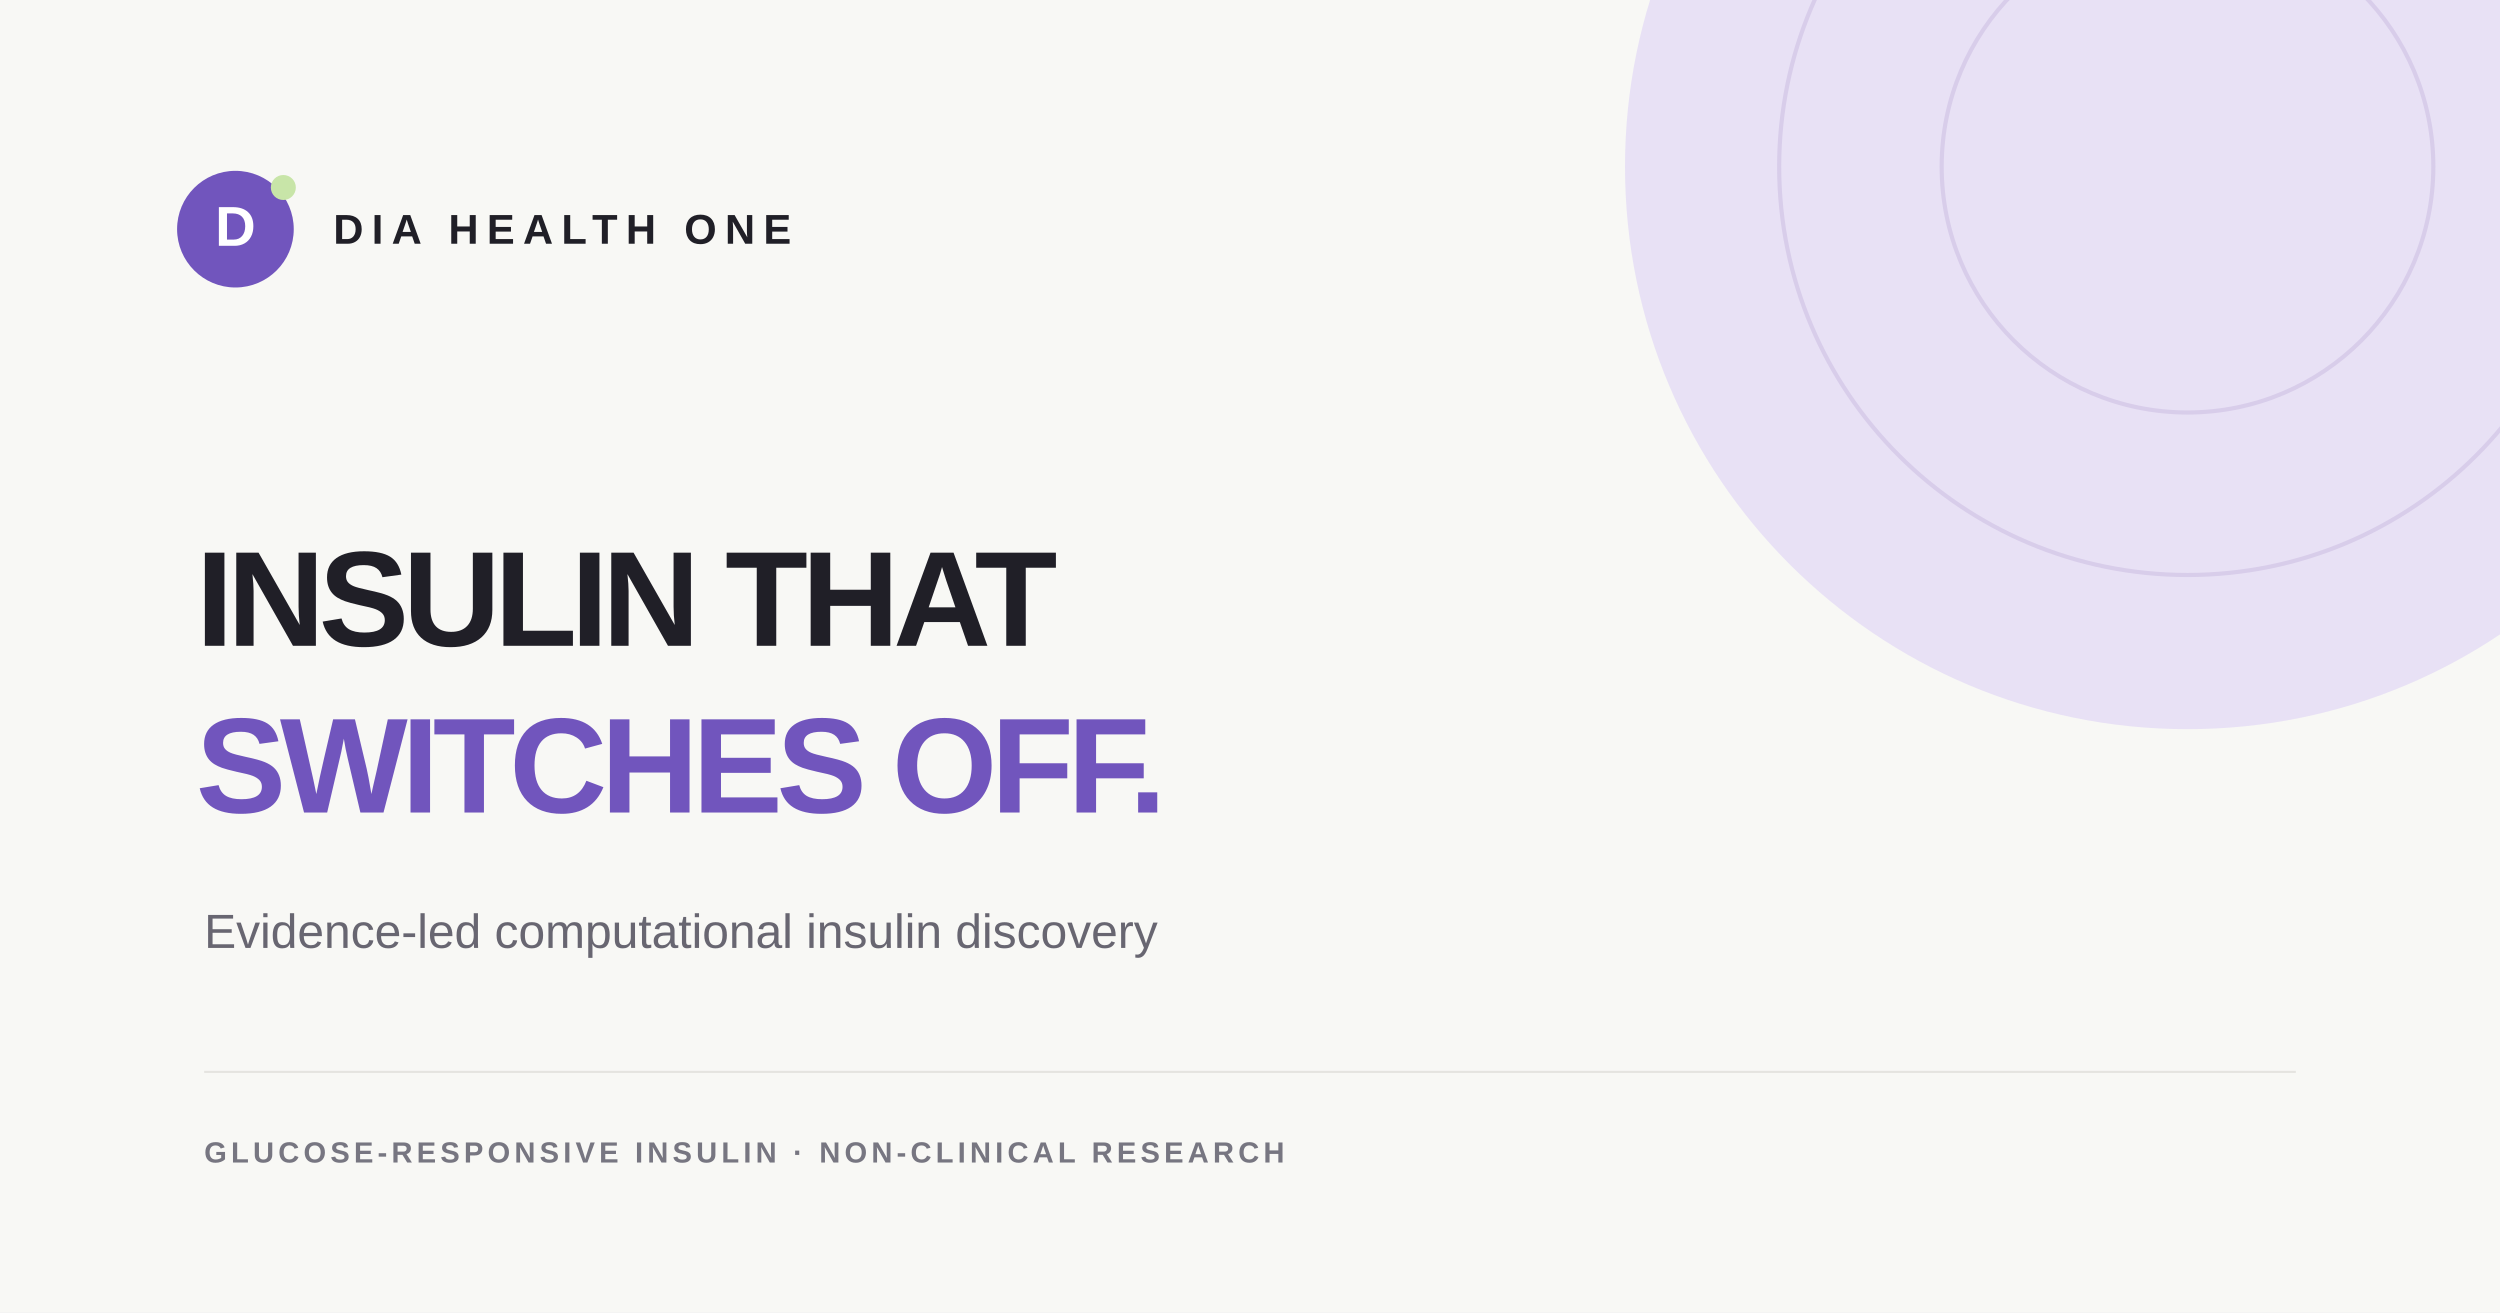
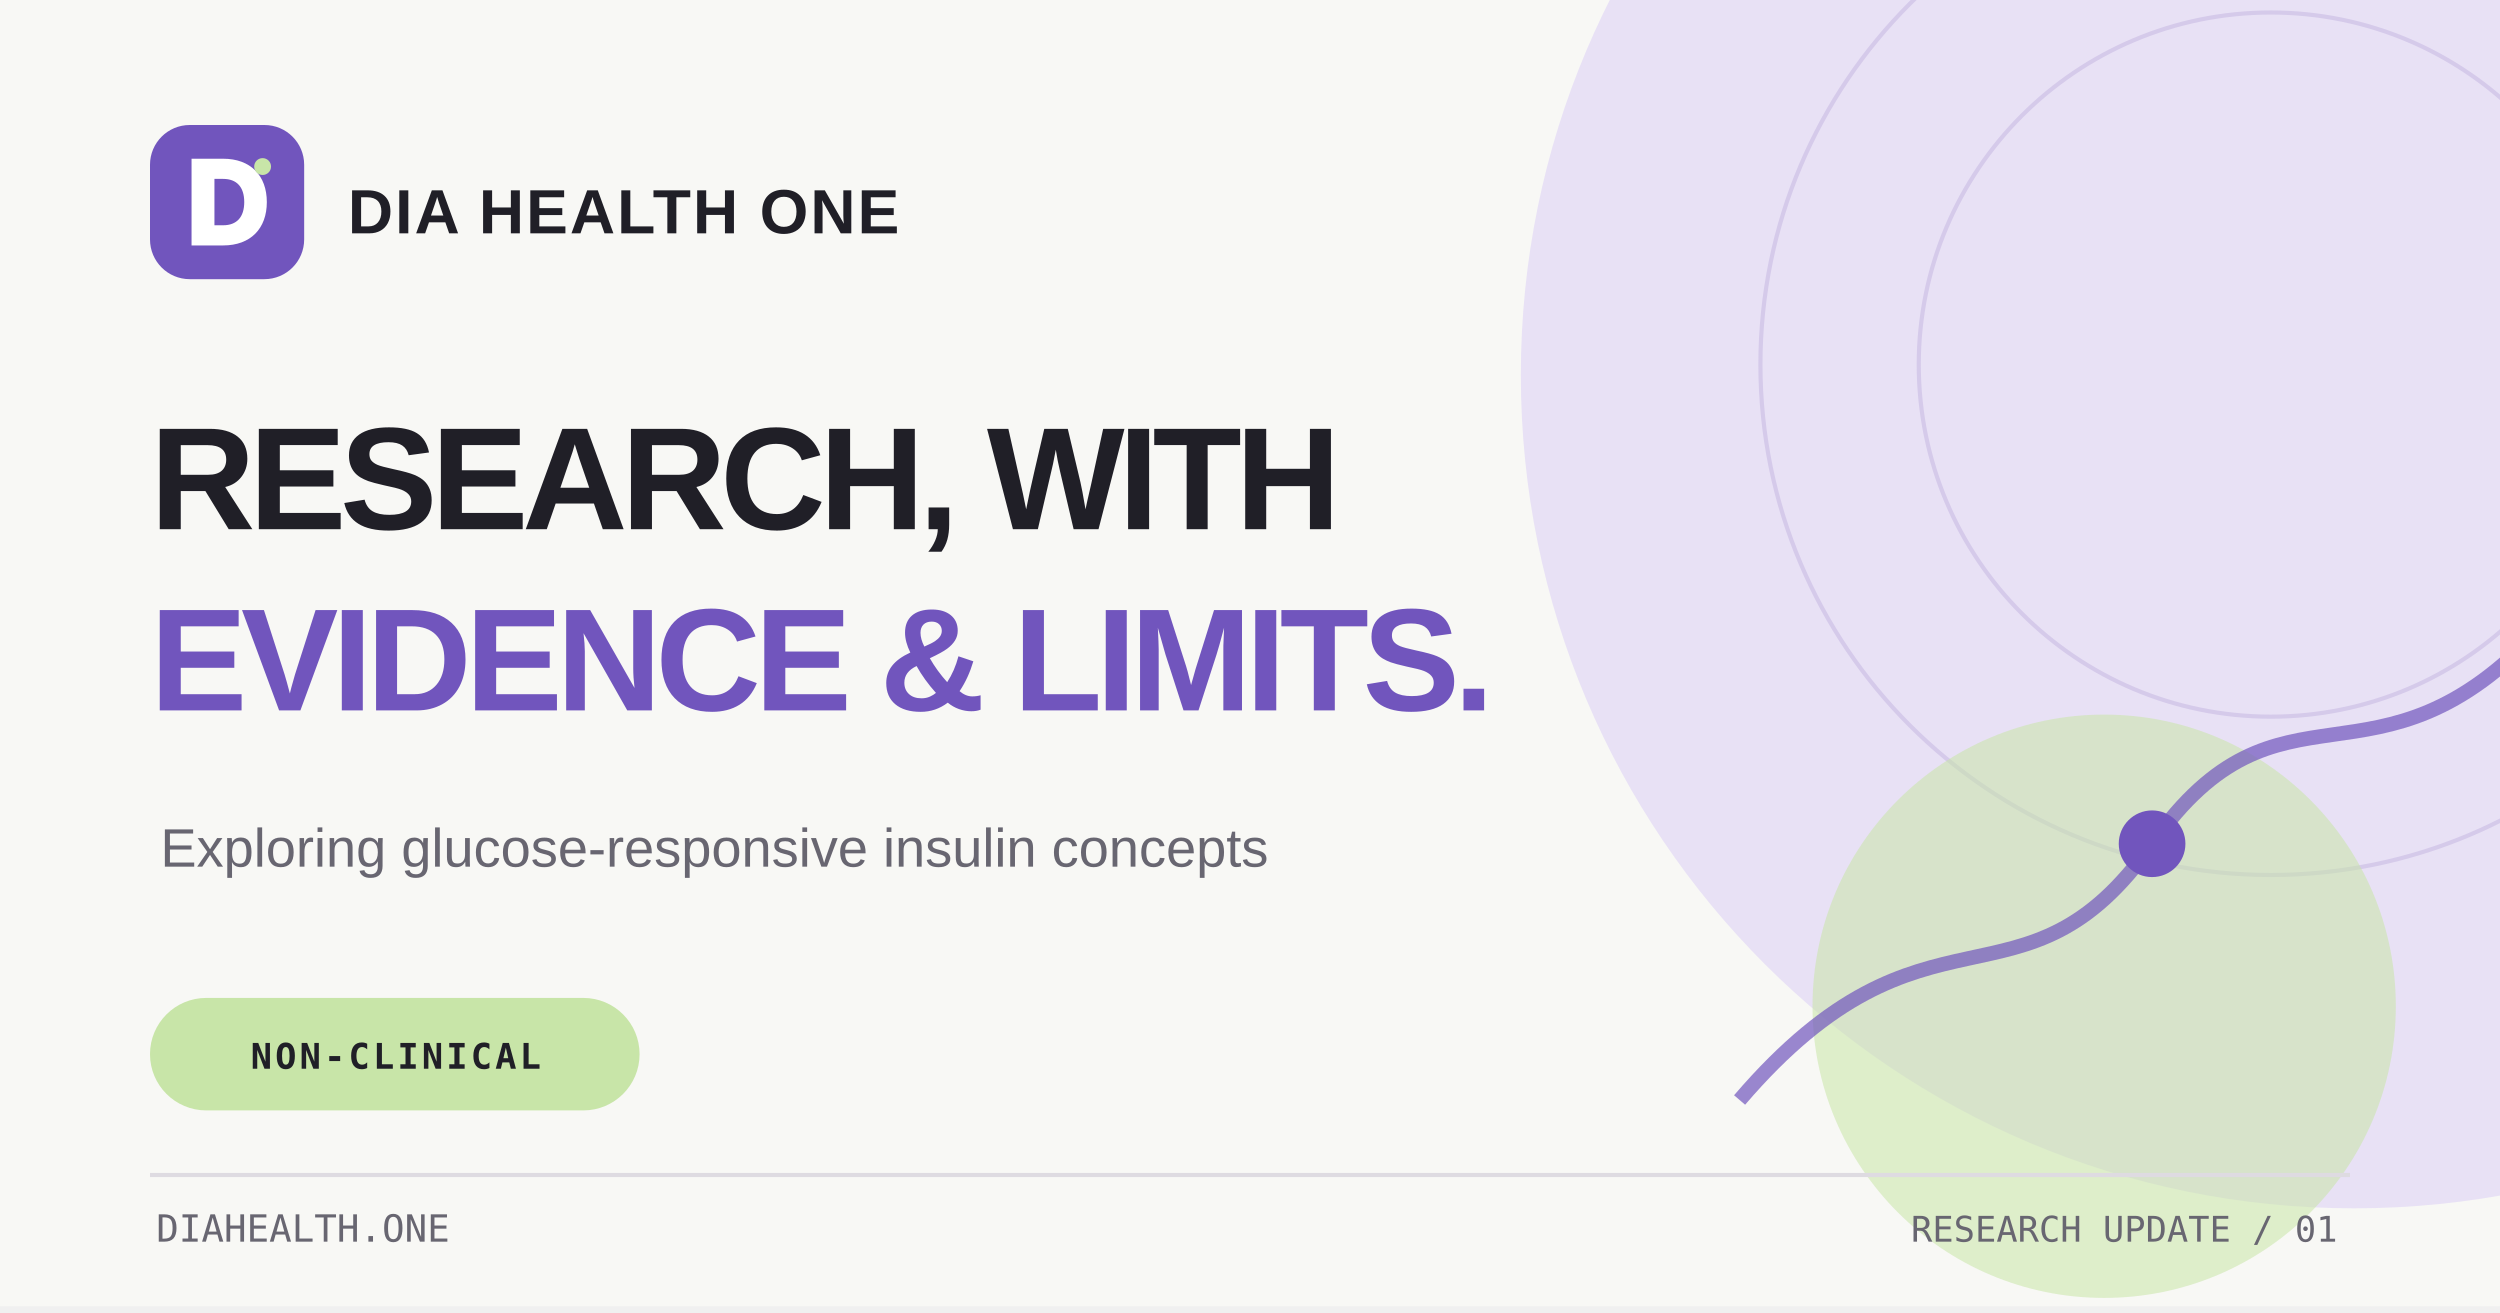
- <svg xmlns="http://www.w3.org/2000/svg" width="1200" height="630" viewBox="0 0 1200 630">
-   <rect width="1200" height="630" fill="#f8f8f5" />
-   <circle cx="1050" cy="80" r="270" fill="#e8e1f5" />
-   <circle cx="1050" cy="80" r="196" fill="none" stroke="#d8cdea" stroke-width="2" />
-   <circle cx="1050" cy="80" r="118" fill="none" stroke="#d8cdea" stroke-width="2" />
-   <circle cx="113" cy="110" r="28" fill="#7155bd" />
-   <text x="113" y="118" text-anchor="middle" font-family="Arial,sans-serif" font-size="27" font-weight="700" fill="#fff">D</text>
-   <circle cx="136" cy="90" r="6" fill="#c8e5a8" />
-   <text x="160" y="117" font-family="Arial,sans-serif" font-size="20" font-weight="700" letter-spacing="4" fill="#201f27">DIA HEALTH ONE</text>
-   <text x="94" y="310" font-family="Arial,sans-serif" font-size="65" font-weight="700" letter-spacing="-3" fill="#201f27">INSULIN THAT</text>
-   <text x="94" y="390" font-family="Arial,sans-serif" font-size="65" font-weight="700" letter-spacing="-3" fill="#7155bd">SWITCHES OFF.</text>
-   <text x="98" y="455" font-family="Arial,sans-serif" font-size="23" fill="#686671">Evidence-led computational insulin discovery</text>
-   <rect x="98" y="514" width="1004" height="1" fill="#e5e4e0" />
-   <text x="98" y="558" font-family="Arial,sans-serif" font-size="14" font-weight="600" letter-spacing="2" fill="#777681">GLUCOSE-RESPONSIVE INSULIN · NON-CLINICAL RESEARCH</text>
+ <svg xmlns="http://www.w3.org/2000/svg" width="1200" height="630" viewBox="0 0 1200 630" role="img">
+   <defs />
+   <rect width="1200" height="627" fill="#f8f8f5" />
+   <circle cx="1130" cy="180" r="400" fill="#e8e1f5" />
+   <circle cx="1090" cy="175" r="245" fill="none" stroke="#d5caea" stroke-width="2" />
+   <circle cx="1090" cy="175" r="169" fill="none" stroke="#d5caea" stroke-width="2" />
+   <circle cx="1010" cy="483" r="140" fill="#c8e5a8" opacity=".55" />
+   <path d="M835 528 C925 423,971 493,1033 405 S1140 388,1220 301" fill="none" stroke="#7155bd" stroke-width="7" opacity=".7" />
+   <circle cx="1033" cy="405" r="16" fill="#7155bd" />
+   <g transform="translate(72 60) scale(0.1445312)">
+     <rect width="512" height="512" rx="132" fill="#7155bd" />
+     <path d="M138 112h105c91 0 145 56 145 144S334 400 243 400H138V112Zm76 67v154h29c45 0 70-27 70-77s-25-77-70-77h-29Z" fill="#fff" />
+     <circle cx="374" cy="138" r="28" fill="#c8e5a8" />
+   </g>
+   <text x="167" y="112" fill="#201f27" font-size="30" font-weight="800" letter-spacing="1" font-family="Manrope,Liberation Sans,Arial,sans-serif">DIA HEALTH ONE</text>
+   <text x="72" y="254" fill="#201f27" font-size="70" font-weight="800" letter-spacing="-3" font-family="Manrope,Liberation Sans,Arial,sans-serif">RESEARCH, WITH</text>
+   <text x="72" y="341" fill="#7155bd" font-size="70" font-weight="800" letter-spacing="-3" font-family="Manrope,Liberation Sans,Arial,sans-serif">EVIDENCE &amp; LIMITS.</text>
+   <text x="77" y="416" fill="#686671" font-size="26" font-family="Manrope,Liberation Sans,Arial,sans-serif">Exploring glucose-responsive insulin concepts</text>
+   <rect x="72" y="479" width="235" height="54" rx="27" fill="#c8e5a8" />
+   <text x="190" y="513" text-anchor="middle" fill="#201f27" font-size="17" font-weight="800" letter-spacing="1.5" font-family="DM Mono,DejaVu Sans Mono,monospace">NON-CLINICAL</text>
+   <line x1="72" y1="564" x2="1128" y2="564" stroke="#dedbe1" stroke-width="2" />
+   <text x="75" y="596" fill="#686671" font-size="18" font-family="DM Mono,DejaVu Sans Mono,monospace">DIAHEALTH.ONE</text>
+   <text x="1122" y="596" text-anchor="end" fill="#686671" font-size="17" font-family="DM Mono,DejaVu Sans Mono,monospace">RESEARCH UPDATE / 01</text>
</svg>
